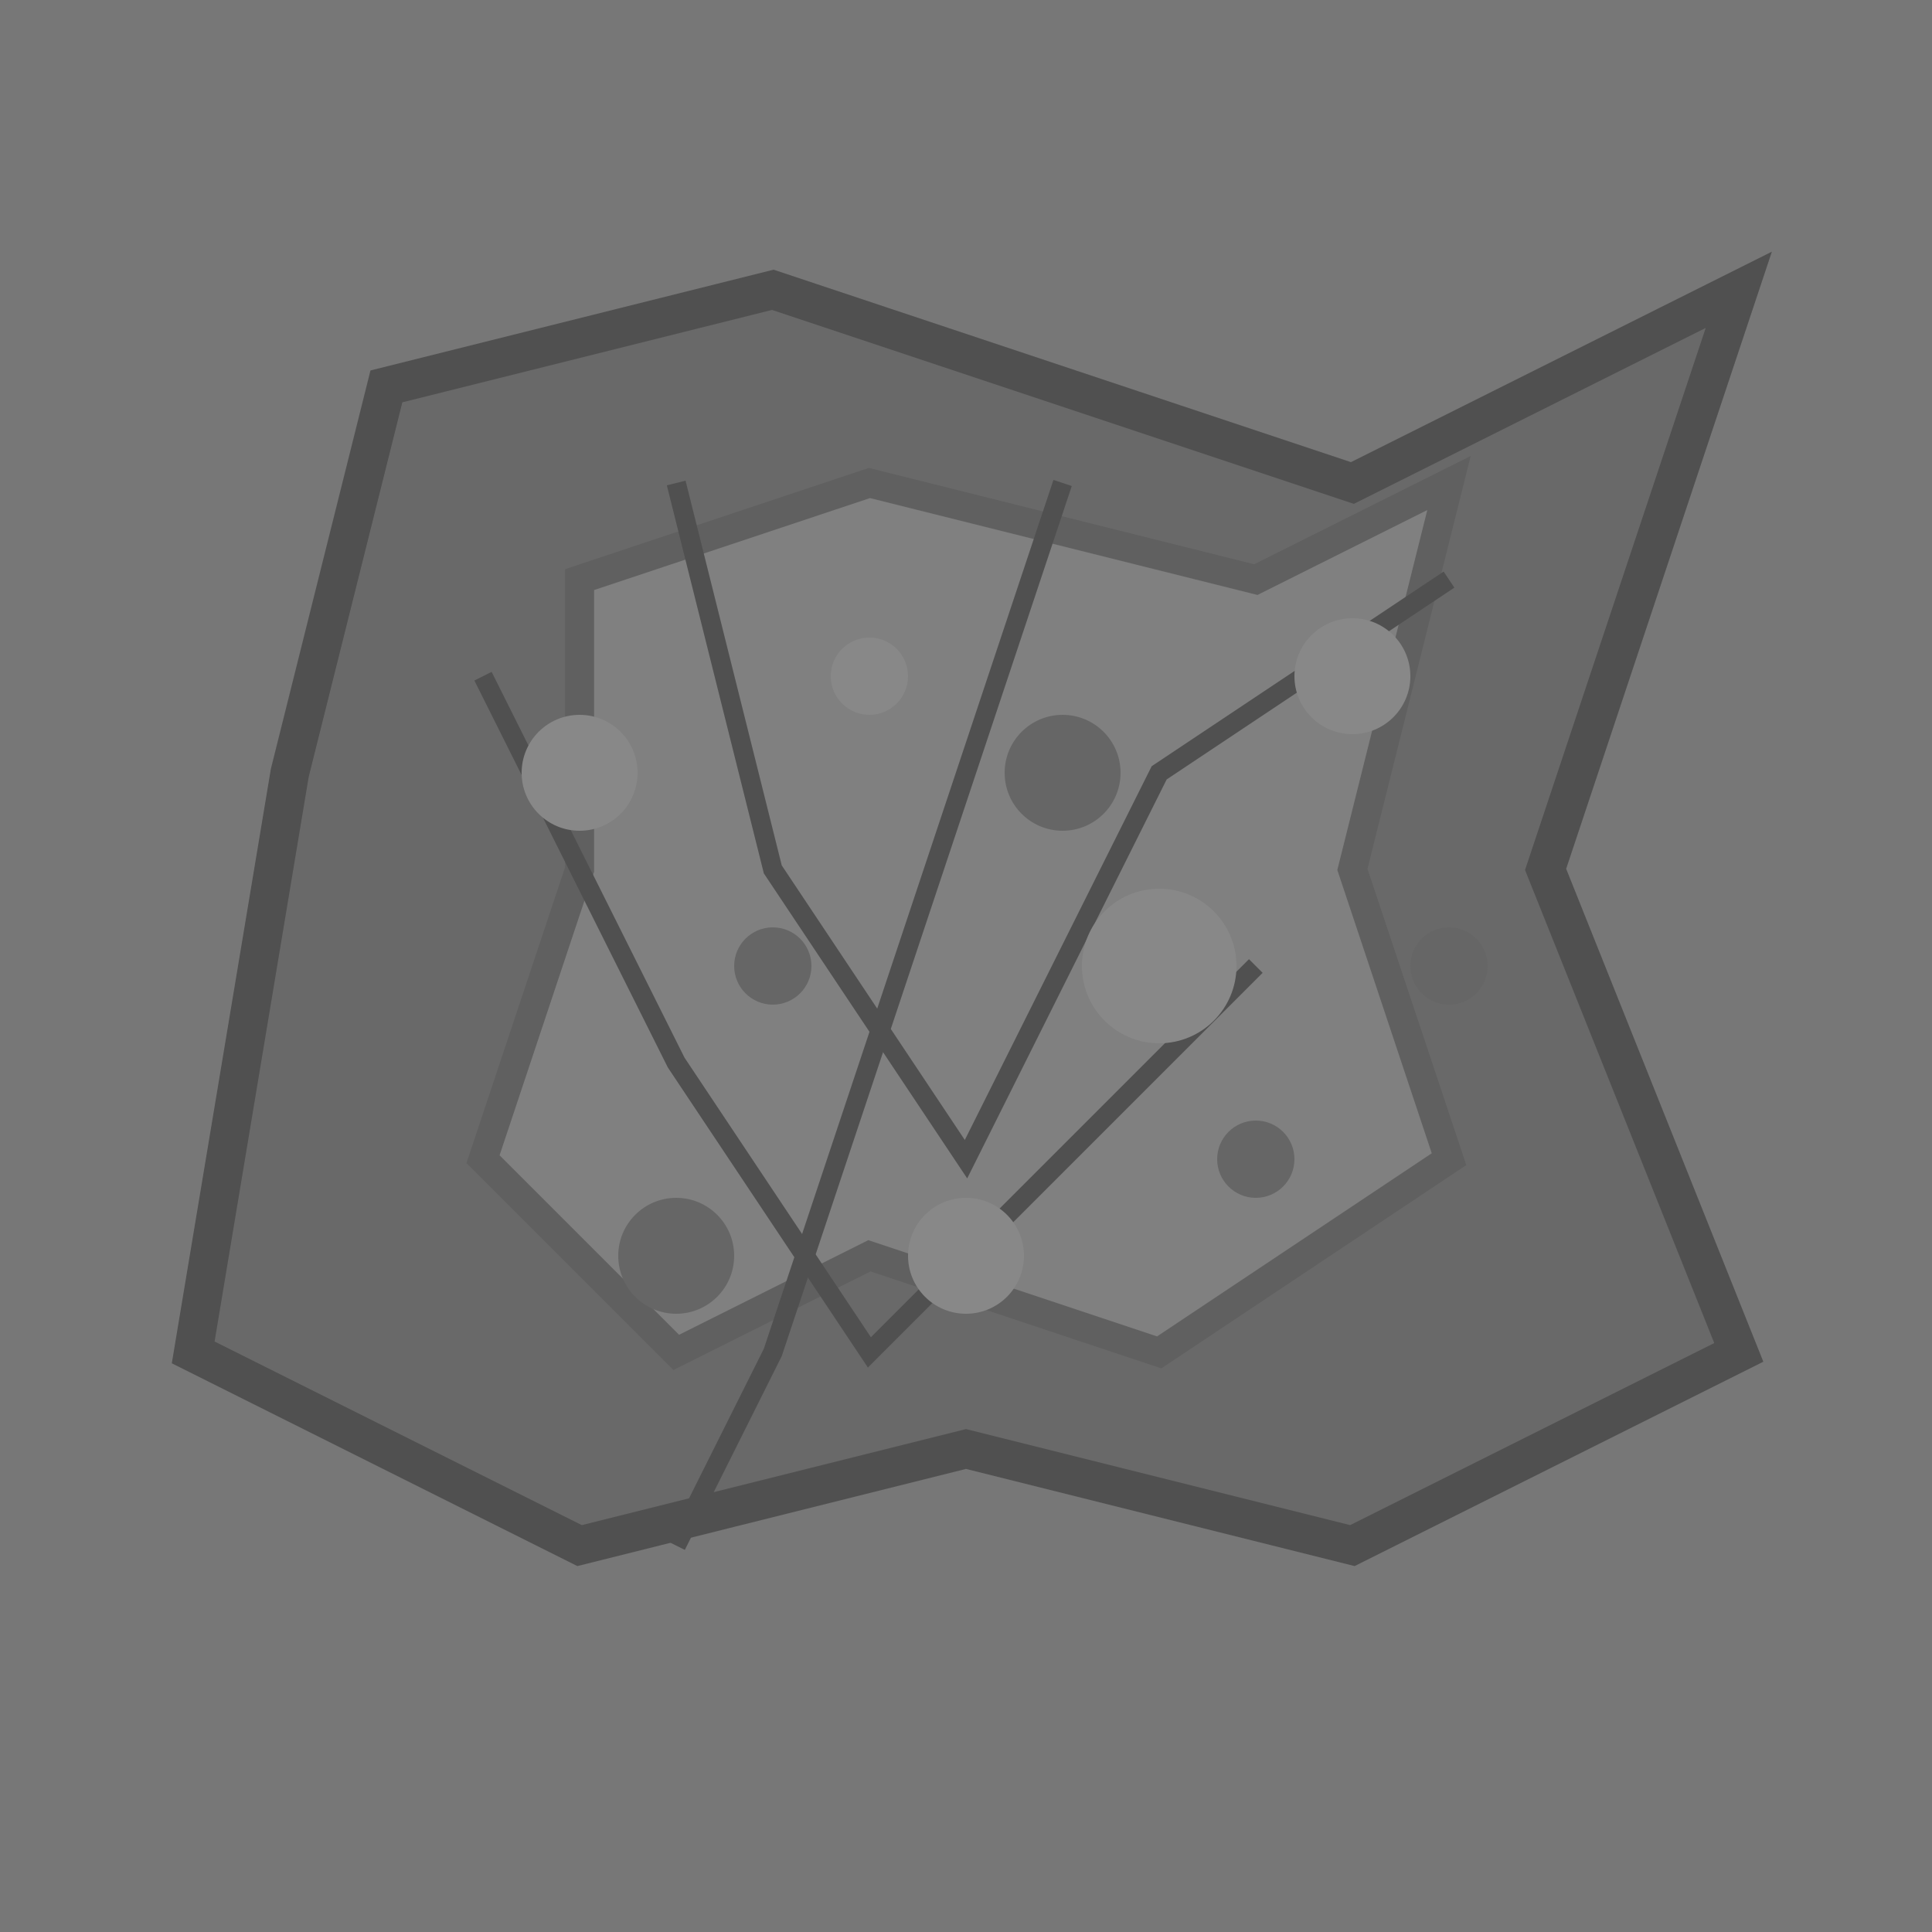
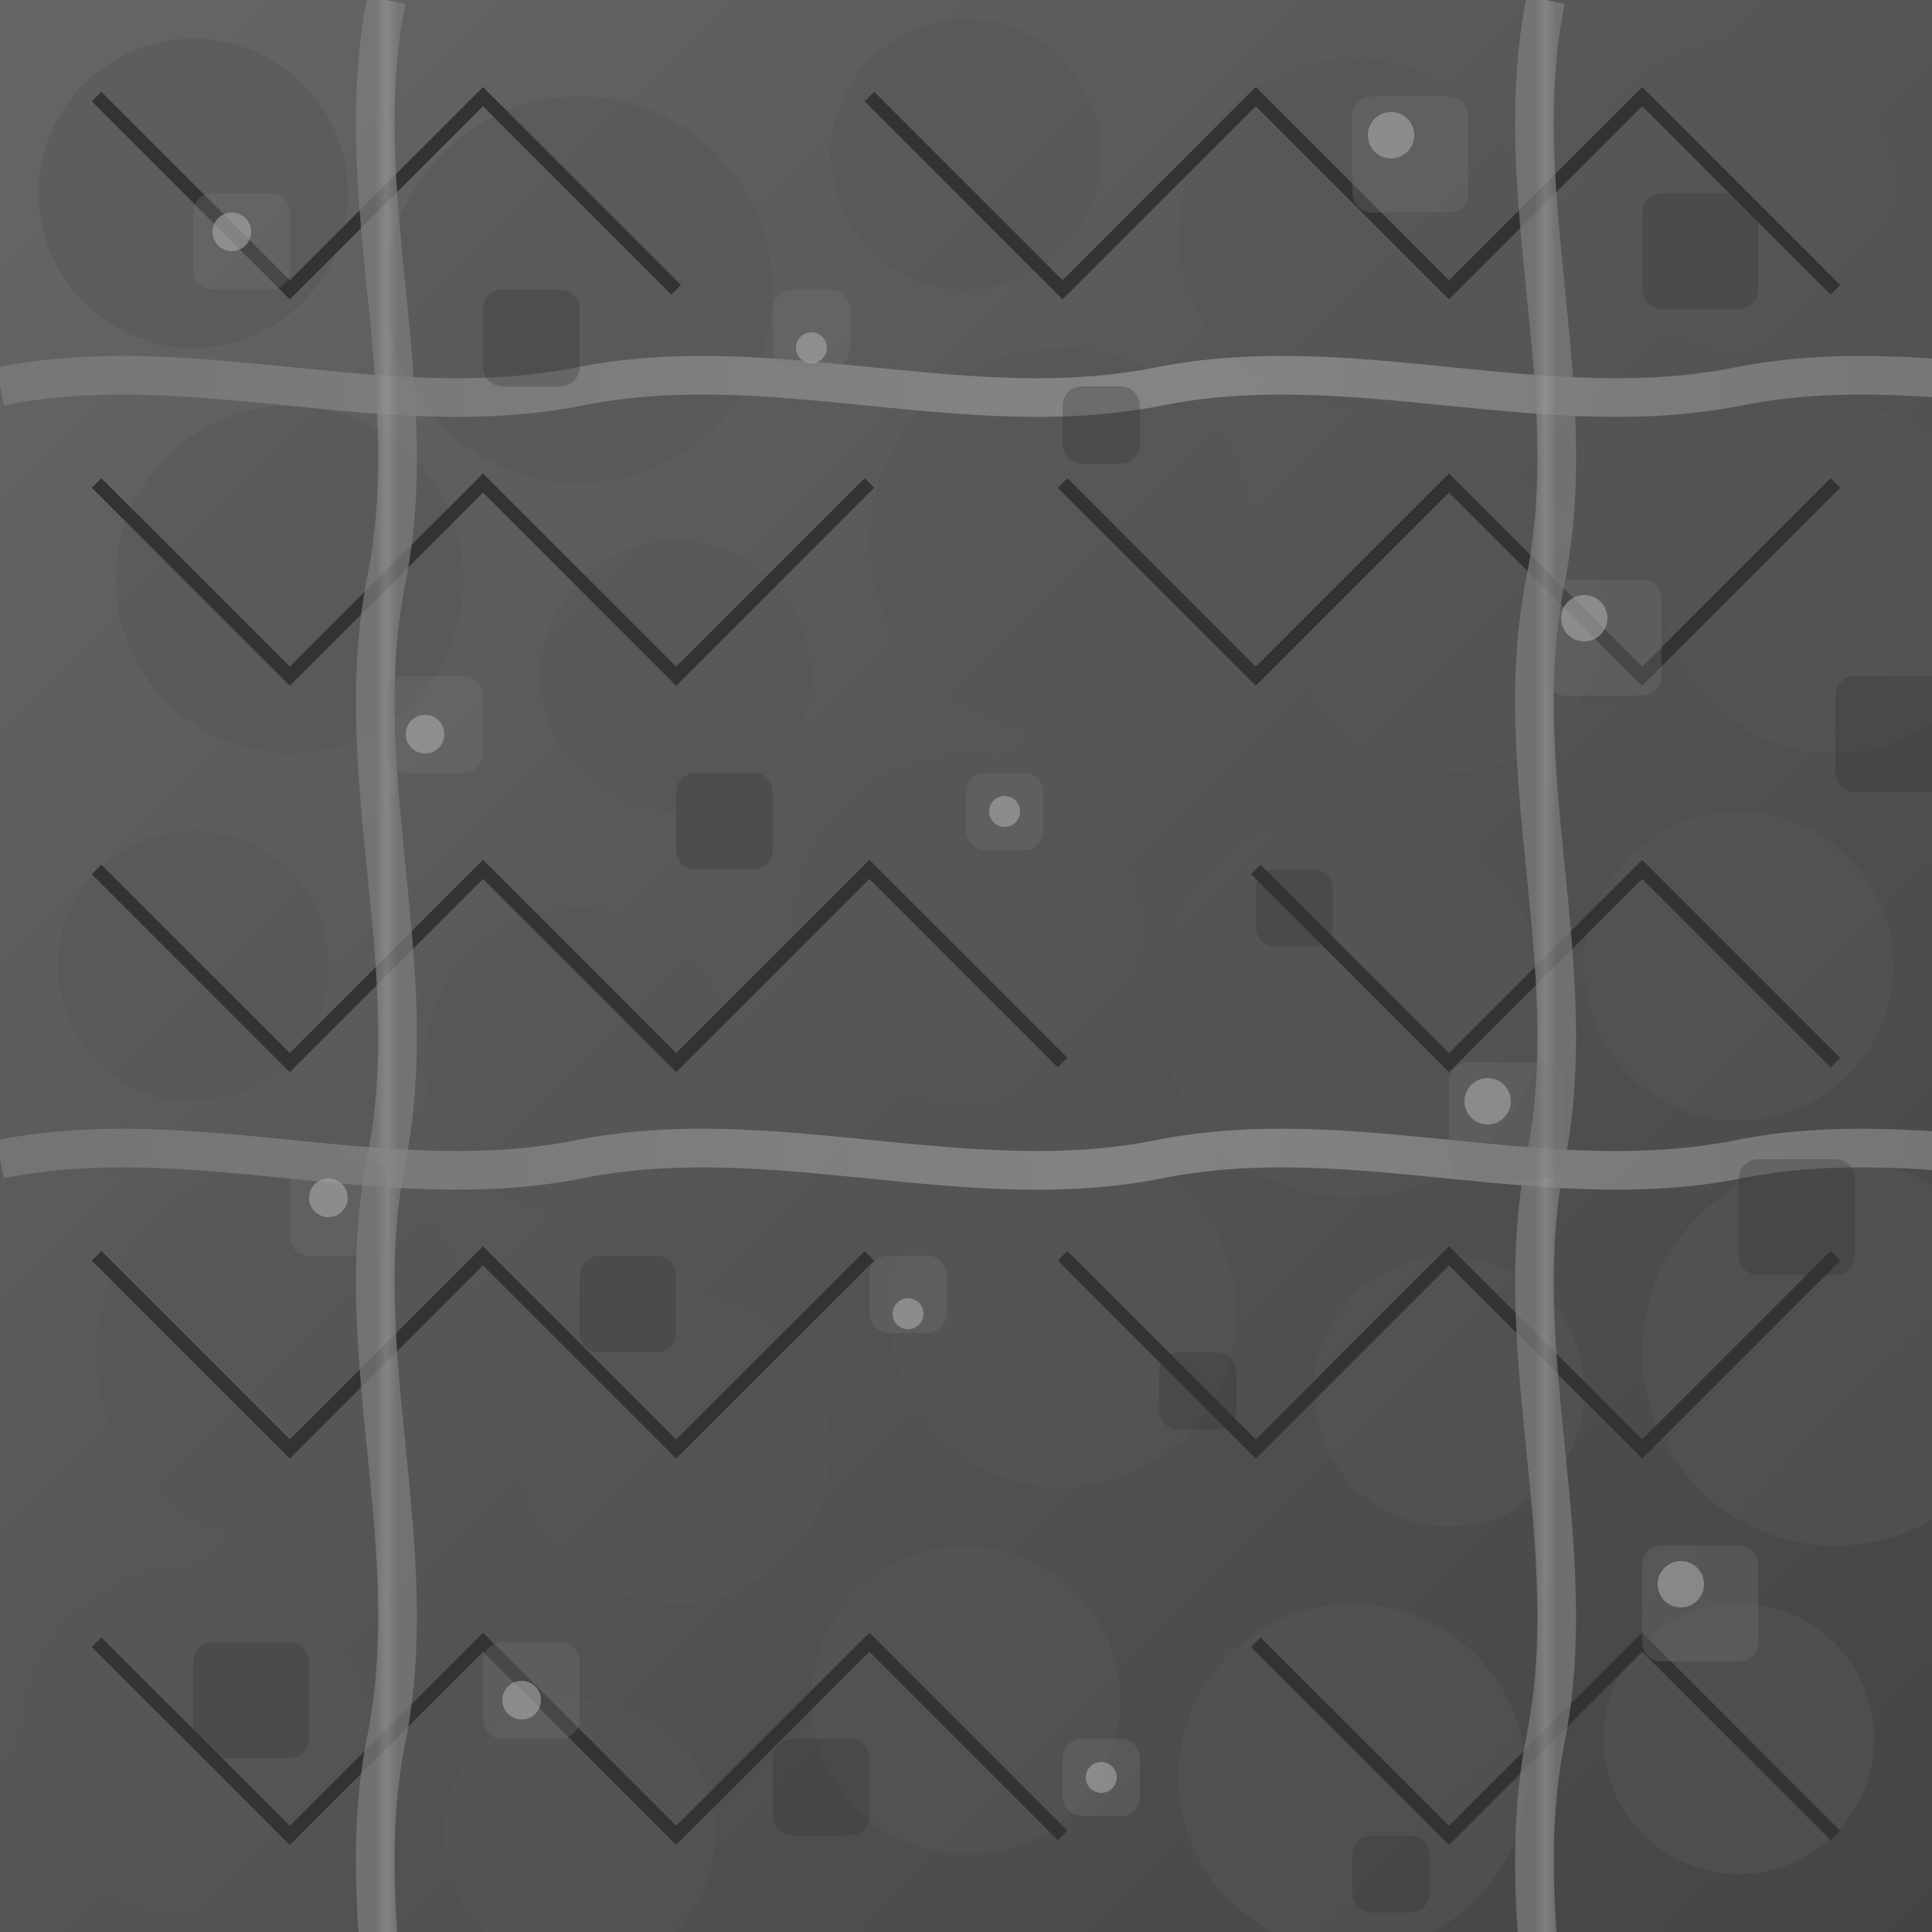
<svg xmlns="http://www.w3.org/2000/svg" width="100" height="100">
+   <defs>
+     <linearGradient id="stone-grad" x1="0%" y1="0%" x2="100%" y2="100%">
+       <stop offset="0%" stop-color="#666666" />
+       <stop offset="100%" stop-color="#444444" />
+     </linearGradient>
+     <linearGradient id="ore-vein" x1="0%" y1="0%" x2="100%" y2="0%">
+       <stop offset="0%" stop-color="#7e7e7e" />
+       <stop offset="50%" stop-color="#989898" />
+       <stop offset="100%" stop-color="#7e7e7e" />
+     </linearGradient>
+   </defs>
  <pattern id="ore-pattern" patternUnits="userSpaceOnUse" width="100" height="100">
-     <rect width="100%" height="100%" fill="#777777" />
-     <path d="M20 20 L40 15 L70 25 L90 15 L80 45 L90 70 L70 80 L50 75 L30 80 L10 70 L15 40 Z" fill="#696969" stroke="#505050" stroke-width="2" />
-     <path d="M30 30 L45 25 L65 30 L75 25 L70 45 L75 60 L60 70 L45 65 L35 70 L25 60 L30 45 Z" fill="#808080" stroke="#606060" stroke-width="1.5" />
-     <path d="M35 25 L40 45 L50 60 L60 40 L75 30" stroke="#505050" stroke-width="1" fill="none" />
-     <path d="M25 35 L35 55 L45 70 L55 60 L65 50" stroke="#505050" stroke-width="1" fill="none" />
-     <path d="M55 25 L50 40 L45 55 L40 70 L35 80" stroke="#505050" stroke-width="1" fill="none" />
-     <circle cx="30" cy="40" r="3" fill="#888888" />
-     <circle cx="45" cy="35" r="2" fill="#888888" />
-     <circle cx="60" cy="50" r="4" fill="#888888" />
-     <circle cx="70" cy="35" r="3" fill="#888888" />
-     <circle cx="50" cy="65" r="3" fill="#888888" />
-     <circle cx="40" cy="50" r="2" fill="#666666" />
-     <circle cx="55" cy="40" r="3" fill="#666666" />
-     <circle cx="65" cy="60" r="2" fill="#666666" />
-     <circle cx="35" cy="65" r="3" fill="#666666" />
-     <circle cx="75" cy="50" r="2" fill="#666666" />
+     <rect width="100%" height="100%" fill="url(#stone-grad)" />
+     <g fill="#555555" opacity="0.5">
+       <circle cx="10" cy="10" r="8" />
+       <circle cx="30" cy="15" r="10" />
+       <circle cx="50" cy="8" r="7" />
+       <circle cx="70" cy="12" r="9" />
+       <circle cx="90" cy="10" r="8" />
+       <circle cx="15" cy="30" r="9" />
+       <circle cx="35" cy="35" r="7" />
+       <circle cx="55" cy="28" r="10" />
+       <circle cx="75" cy="32" r="8" />
+       <circle cx="95" cy="30" r="9" />
+       <circle cx="10" cy="50" r="7" />
+       <circle cx="30" cy="55" r="8" />
+       <circle cx="50" cy="48" r="9" />
+       <circle cx="70" cy="52" r="10" />
+       <circle cx="90" cy="50" r="8" />
+       <circle cx="15" cy="70" r="10" />
+       <circle cx="35" cy="75" r="8" />
+       <circle cx="55" cy="68" r="9" />
+       <circle cx="75" cy="72" r="7" />
+       <circle cx="95" cy="70" r="10" />
+       <circle cx="10" cy="90" r="9" />
+       <circle cx="30" cy="95" r="7" />
+       <circle cx="50" cy="88" r="8" />
+       <circle cx="70" cy="92" r="9" />
+       <circle cx="90" cy="90" r="7" />
+     </g>
+     <g stroke="#333333" stroke-width="0.7" fill="none">
+       <path d="M5 5 L15 15 L25 5 L35 15" />
+       <path d="M45 5 L55 15 L65 5 L75 15 L85 5 L95 15" />
+       <path d="M5 25 L15 35 L25 25 L35 35 L45 25" />
+       <path d="M55 25 L65 35 L75 25 L85 35 L95 25" />
+       <path d="M5 45 L15 55 L25 45 L35 55 L45 45 L55 55" />
+       <path d="M65 45 L75 55 L85 45 L95 55" />
+       <path d="M5 65 L15 75 L25 65 L35 75 L45 65" />
+       <path d="M55 65 L65 75 L75 65 L85 75 L95 65" />
+       <path d="M5 85 L15 95 L25 85 L35 95 L45 85 L55 95" />
+       <path d="M65 85 L75 95 L85 85 L95 95" />
+     </g>
+     <g stroke="url(#ore-vein)" stroke-width="2" stroke-opacity="0.7" fill="none">
+       <path d="M0 20 C 10 18, 20 22, 30 20 C 40 18, 50 22, 60 20 C 70 18, 80 22, 90 20 C 100 18, 110 22, 120 20" />
+       <path d="M20 0 C 18 10, 22 20, 20 30 C 18 40, 22 50, 20 60 C 18 70, 22 80, 20 90 C 18 100, 22 110, 20 120" />
+       <path d="M0 60 C 10 58, 20 62, 30 60 C 40 58, 50 62, 60 60 C 70 58, 80 62, 90 60 C 100 58, 110 62, 120 60" />
+       <path d="M80 0 C 78 10, 82 20, 80 30 C 78 40, 82 50, 80 60 C 78 70, 82 80, 80 90 C 78 100, 82 110, 80 120" />
+     </g>
+     <g fill="#777777" opacity="0.3">
+       <rect x="10" y="10" width="5" height="5" rx="1" />
+       <rect x="40" y="15" width="4" height="4" rx="1" />
+       <rect x="70" y="5" width="6" height="6" rx="1" />
+       <rect x="20" y="35" width="5" height="5" rx="1" />
+       <rect x="50" y="40" width="4" height="4" rx="1" />
+       <rect x="80" y="30" width="6" height="6" rx="1" />
+       <rect x="15" y="60" width="5" height="5" rx="1" />
+       <rect x="45" y="65" width="4" height="4" rx="1" />
+       <rect x="75" y="55" width="6" height="6" rx="1" />
+       <rect x="25" y="85" width="5" height="5" rx="1" />
+       <rect x="55" y="90" width="4" height="4" rx="1" />
+       <rect x="85" y="80" width="6" height="6" rx="1" />
+     </g>
+     <g fill="#333333" opacity="0.3">
+       <rect x="25" y="15" width="5" height="5" rx="1" />
+       <rect x="55" y="20" width="4" height="4" rx="1" />
+       <rect x="85" y="10" width="6" height="6" rx="1" />
+       <rect x="35" y="40" width="5" height="5" rx="1" />
+       <rect x="65" y="45" width="4" height="4" rx="1" />
+       <rect x="95" y="35" width="6" height="6" rx="1" />
+       <rect x="30" y="65" width="5" height="5" rx="1" />
+       <rect x="60" y="70" width="4" height="4" rx="1" />
+       <rect x="90" y="60" width="6" height="6" rx="1" />
+       <rect x="40" y="90" width="5" height="5" rx="1" />
+       <rect x="70" y="95" width="4" height="4" rx="1" />
+       <rect x="10" y="85" width="6" height="6" rx="1" />
+     </g>
+     <g fill="#aaaaaa" opacity="0.6">
+       <circle cx="12" cy="12" r="1" />
+       <circle cx="42" cy="18" r="0.8" />
+       <circle cx="72" cy="7" r="1.2" />
+       <circle cx="22" cy="38" r="1" />
+       <circle cx="52" cy="42" r="0.8" />
+       <circle cx="82" cy="32" r="1.2" />
+       <circle cx="17" cy="62" r="1" />
+       <circle cx="47" cy="68" r="0.8" />
+       <circle cx="77" cy="57" r="1.2" />
+       <circle cx="27" cy="88" r="1" />
+       <circle cx="57" cy="92" r="0.8" />
+       <circle cx="87" cy="82" r="1.2" />
+     </g>
  </pattern>
  <rect width="100%" height="100%" fill="url(#ore-pattern)" />
</svg>
